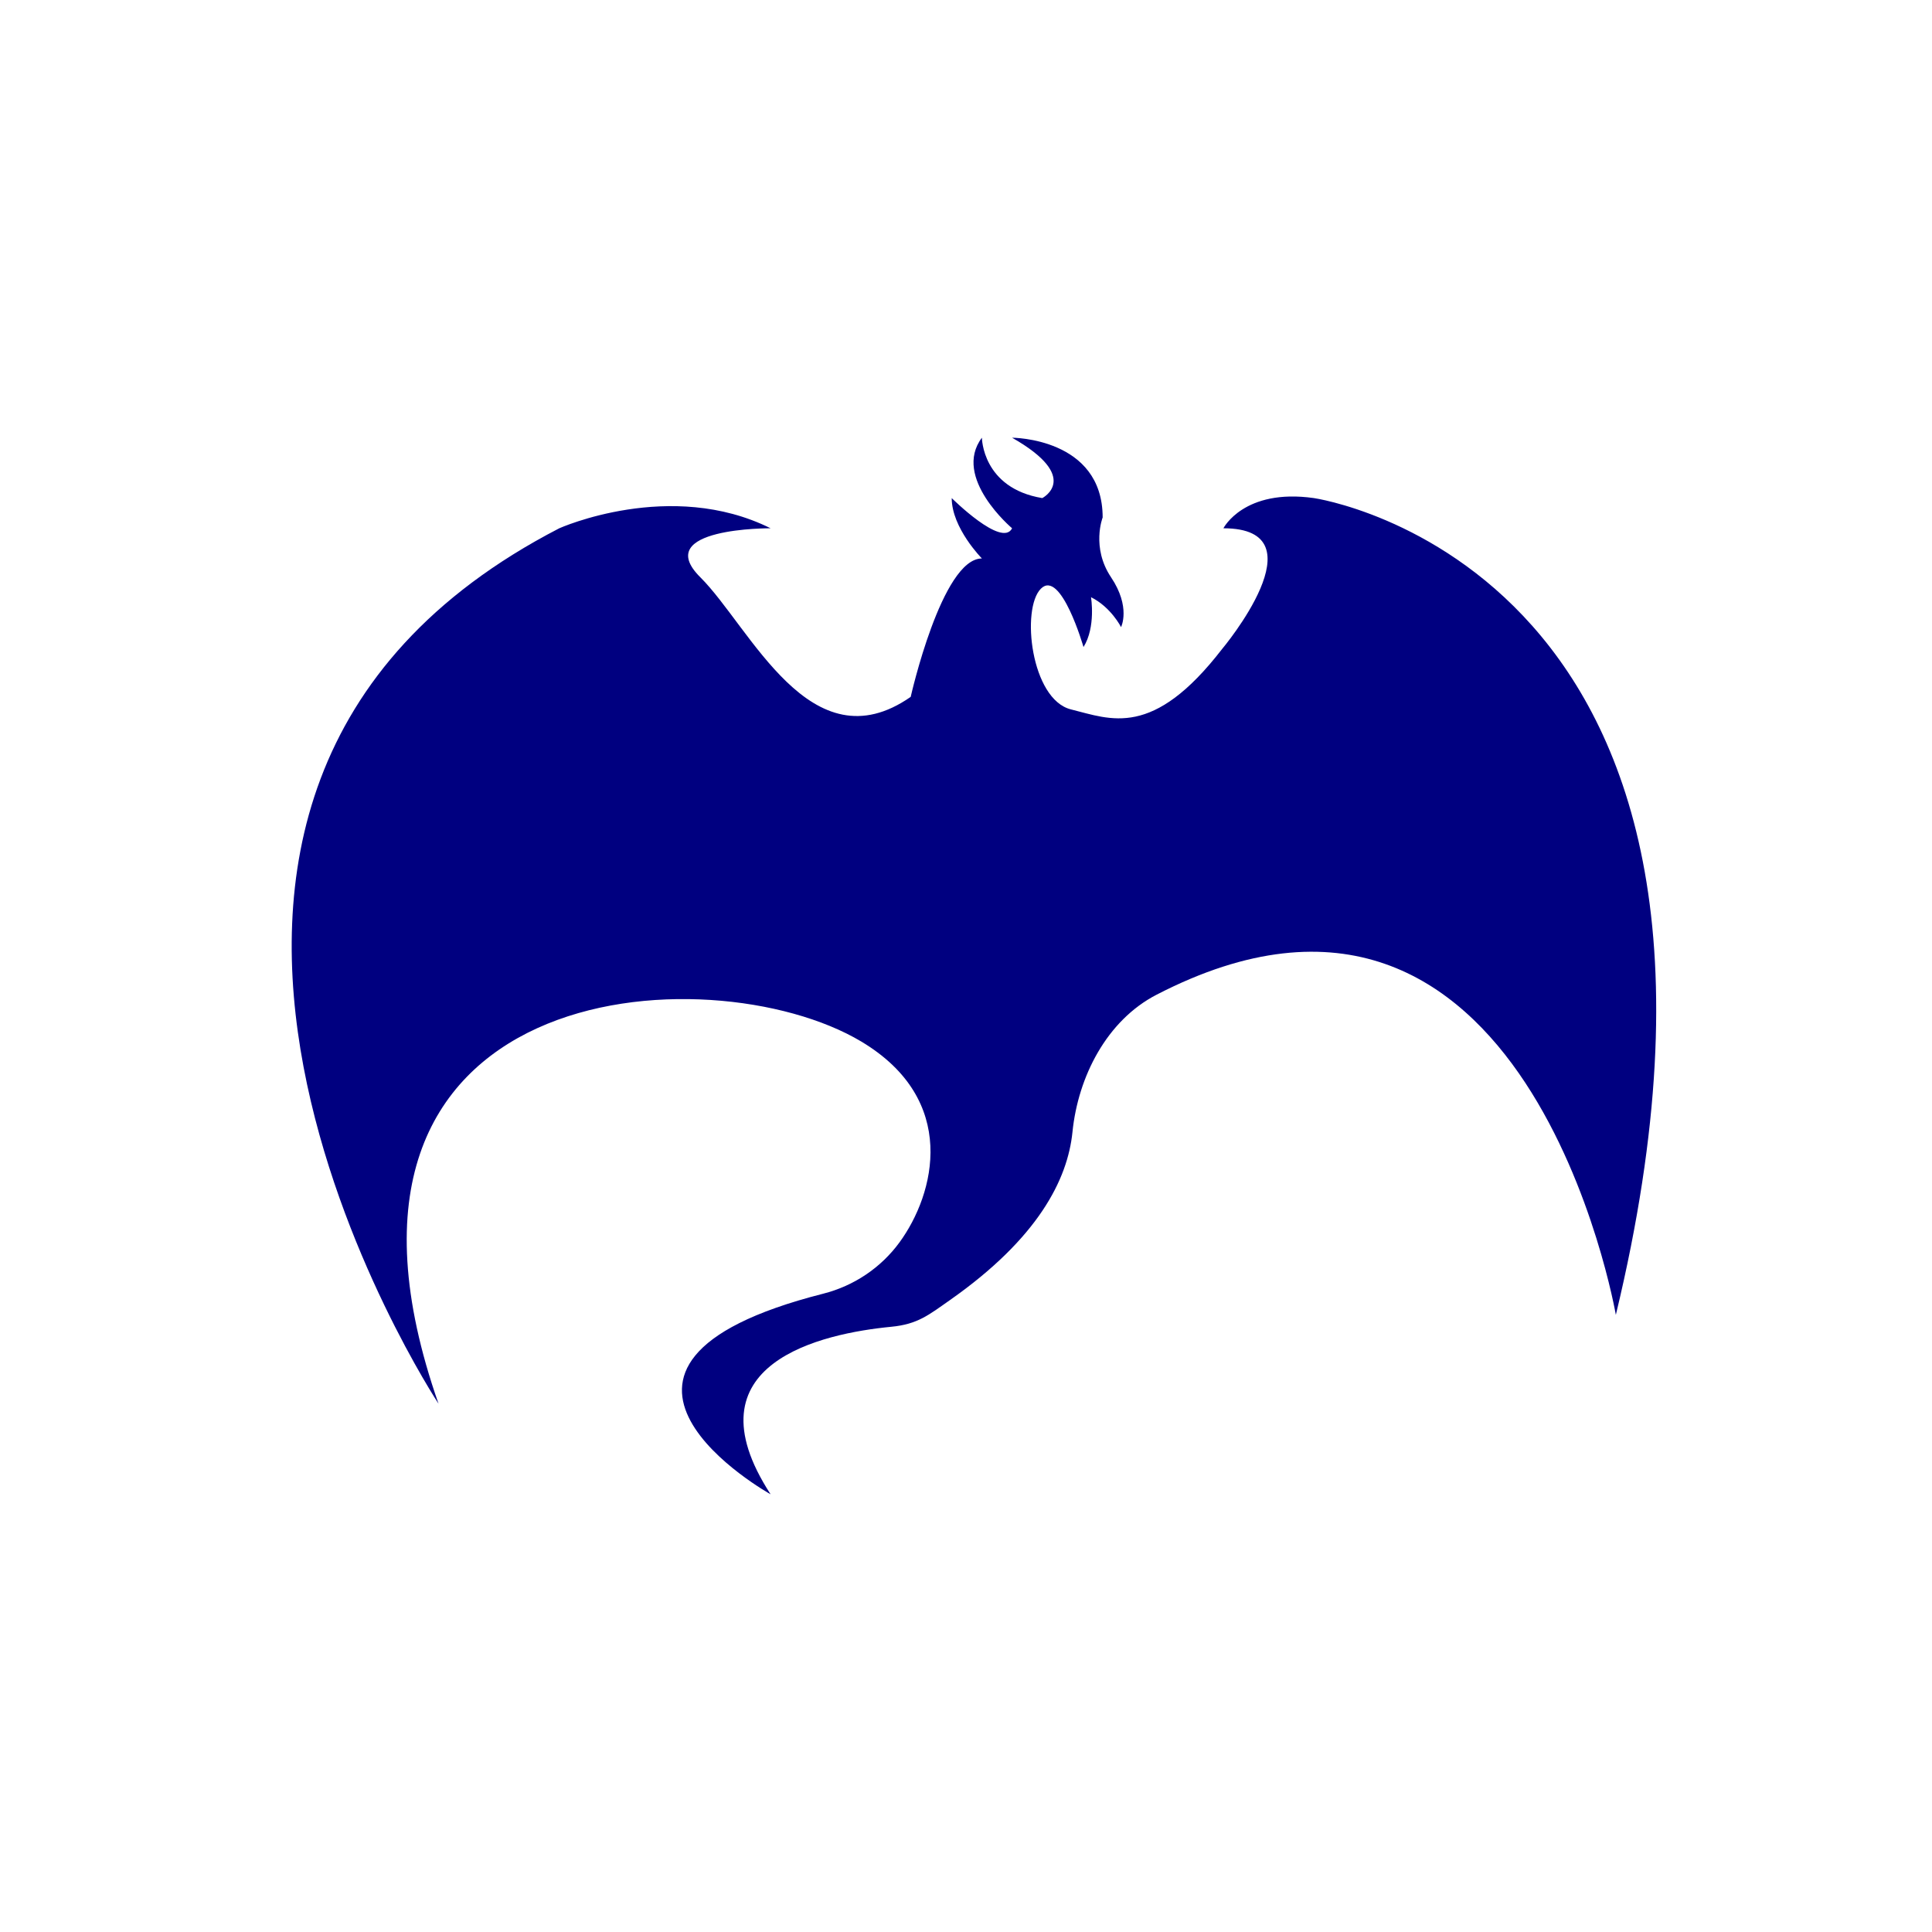
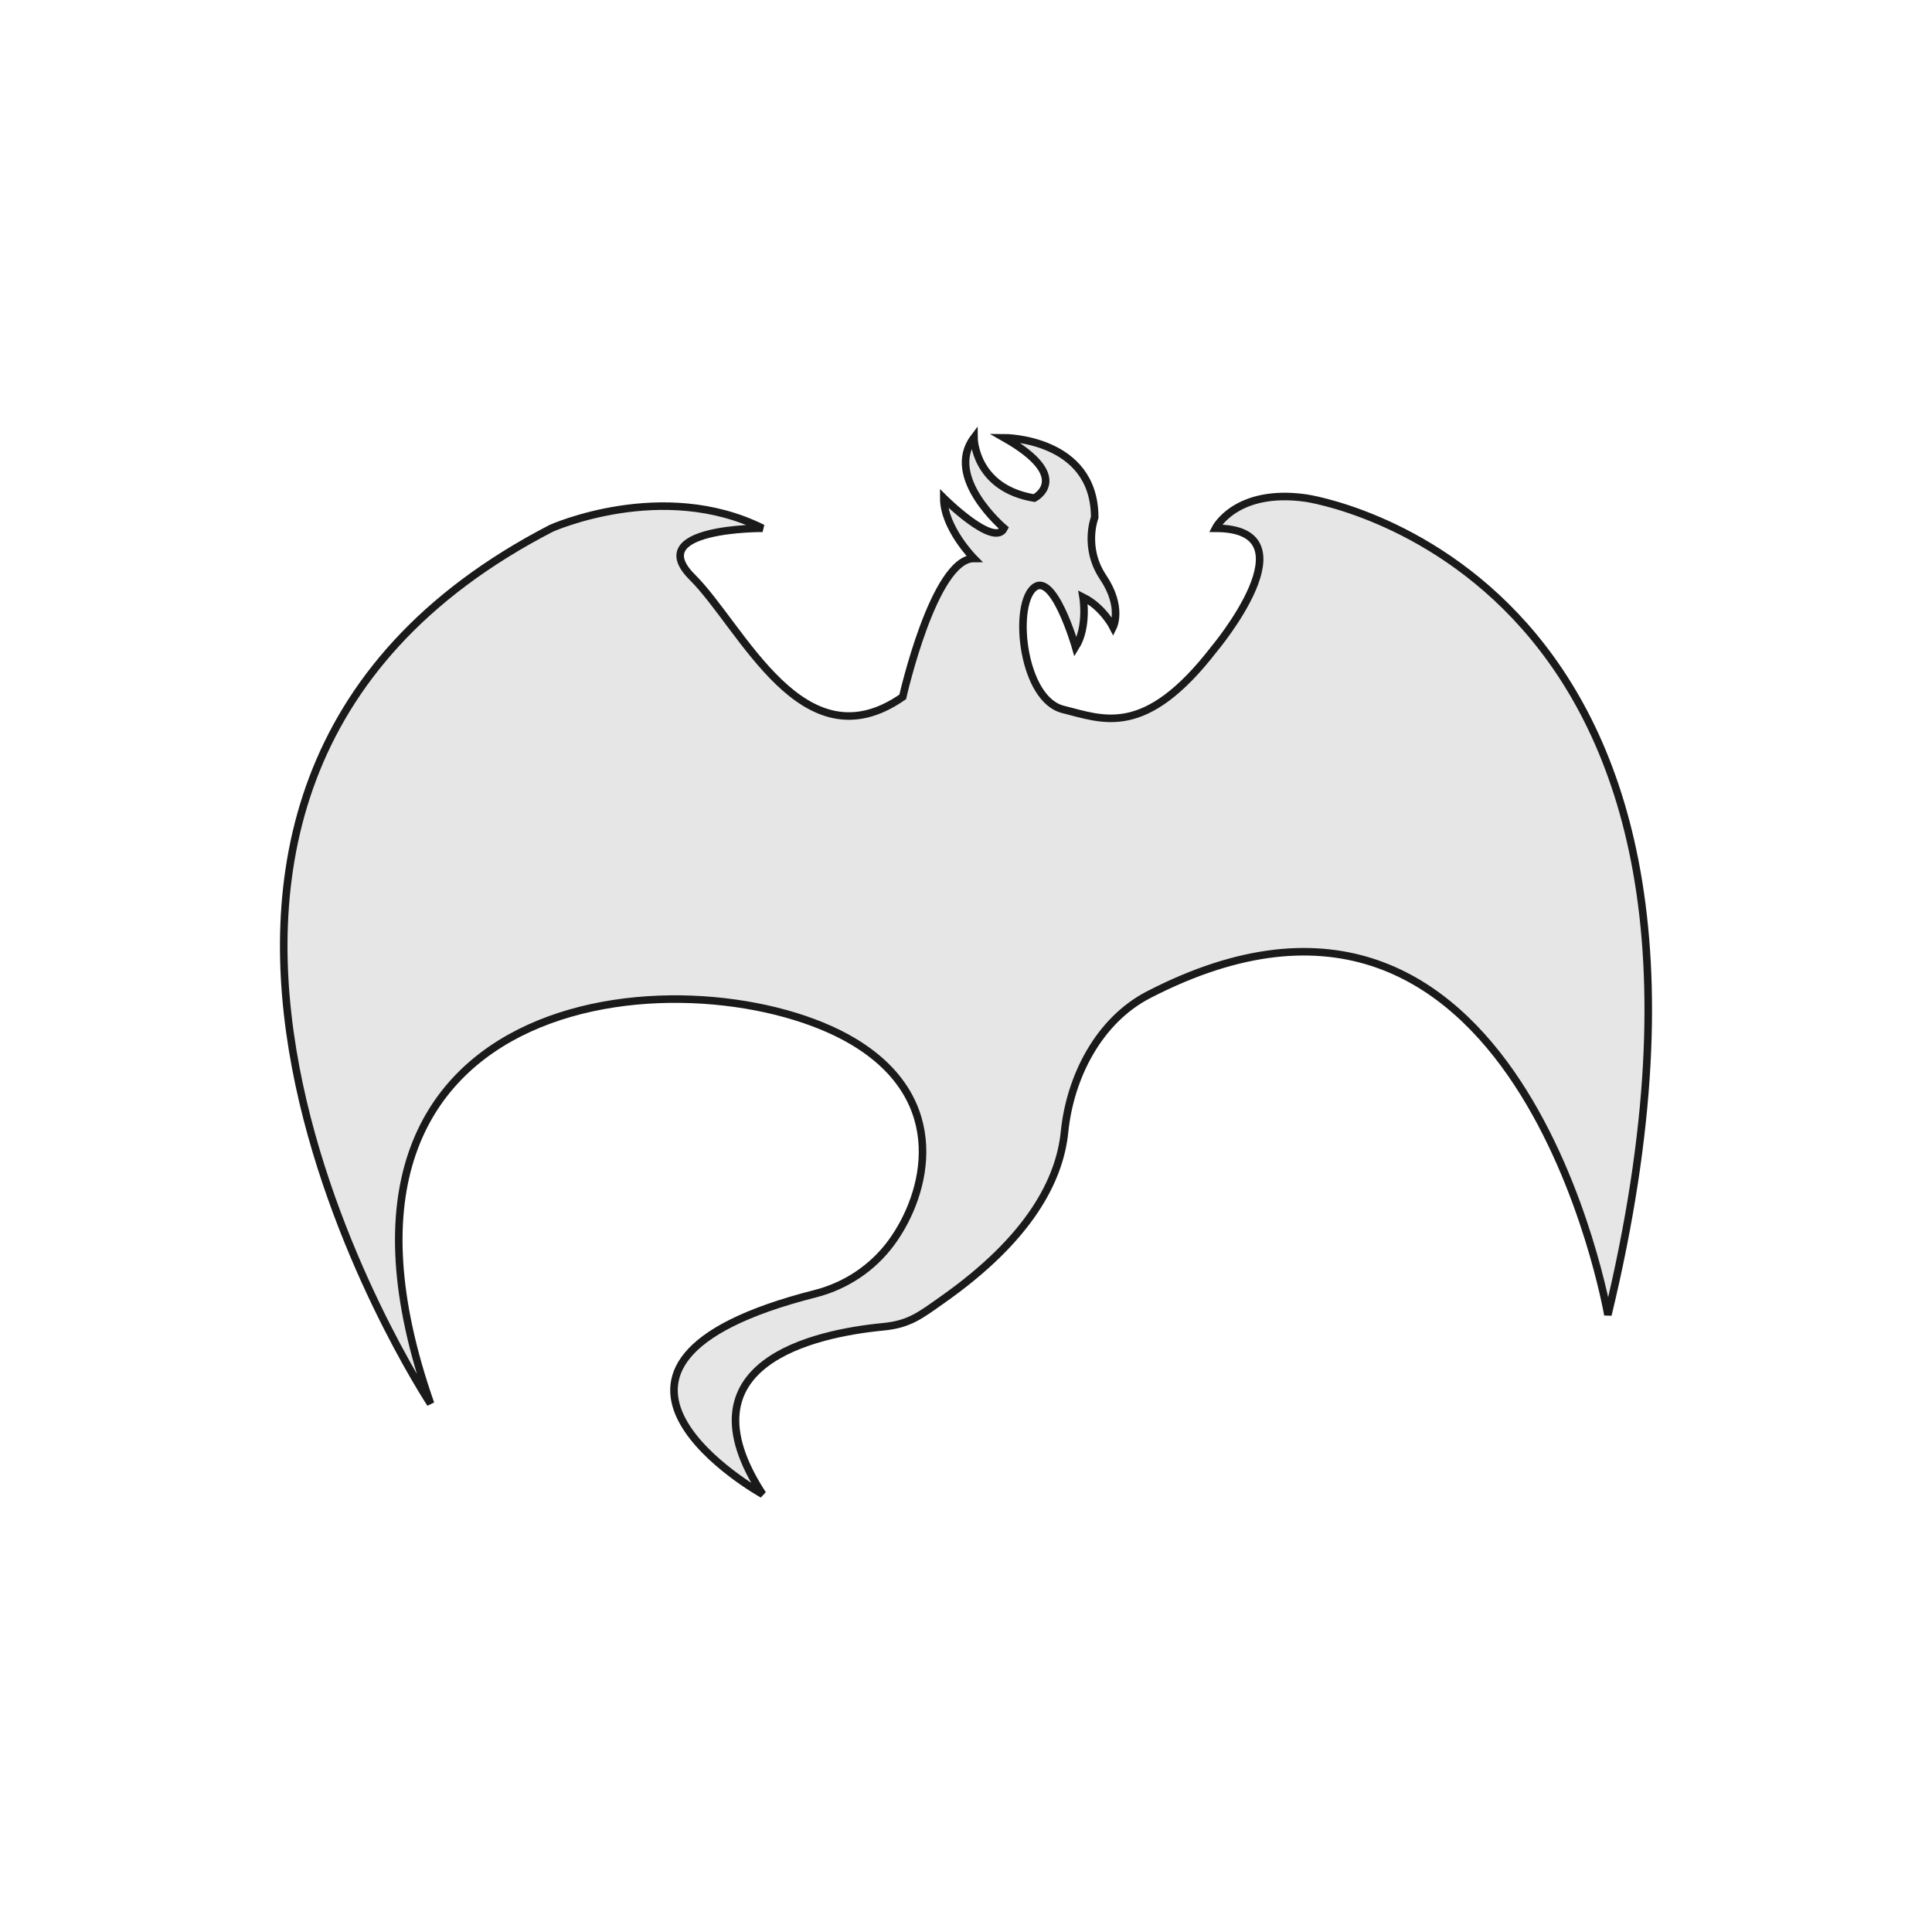
<svg xmlns="http://www.w3.org/2000/svg" viewBox="0 0 341.333 341.333" height="256" width="256" xml:space="preserve" id="svg2" version="1.1">
  <defs id="defs6">
    <clipPath id="clipPath18" clipPathUnits="userSpaceOnUse">
      <path id="path16" d="M 0,256 H 256 V 0 H 0 Z" />
    </clipPath>
    <clipPath id="clipPath26" clipPathUnits="userSpaceOnUse">
      <path id="path24" d="M 2.752,236 H 253.248 V 20 H 2.752 Z" />
    </clipPath>
    <clipPath id="clipPath46" clipPathUnits="userSpaceOnUse">
      <path id="path44" d="M 0,256 H 256 V 0 H 0 Z" />
    </clipPath>
  </defs>
-   <g id="g48" transform="matrix(1.333333,0,0,-1.333333,232.1432,88.00001)" style="fill:#000080">
-     <path d="m 0,0 c 0,0 63.894,-9.17 40,-108.227 0,0 -11.688,67.827 -60.858,42.422 -6.589,-3.404 -10.4,-10.844 -11.142,-18.195 -0.641,-6.337 -4.61,-14.103 -16.204,-22.246 -2.86,-2.009 -4.311,-3.22 -7.796,-3.557 -9.114,-0.881 -27.316,-4.796 -16,-22.197 0,0 -30.601,17.036 6.975,26.58 4.066,1.033 7.647,3.433 10.114,6.811 4.681,6.408 7.897,18.856 -5.089,26.609 -19.912,11.887 -75.912,8.792 -56,-48 0,0 -53.026,80.34 16,116 0,0 14.726,6.604 28,0 0,0 -15.949,0.113 -9.312,-6.491 6.637,-6.603 14.602,-25.094 27.876,-15.849 0,0 4.126,18.34 9.436,18.34 0,0 -4,4.038 -4,8 0,0 6.672,-6.642 8,-4 0,0 -7.982,6.717 -4,12 0,0 0.035,-6.679 8,-8 0,0 5.292,2.717 -4,8 0,0 12,0 12,-10.566 0,0 -1.543,-3.962 1.112,-7.925 2.655,-3.962 1.327,-6.603 1.327,-6.603 0,0 -1.327,2.641 -3.982,3.962 0,0 0.664,-3.962 -0.995,-6.604 0,0 -2.987,10.378 -5.642,7.736 -2.655,-2.642 -1.327,-14.679 3.983,-16 5.309,-1.321 10.84,-3.887 20.021,8 0,0 13.449,16 0.176,16 0,0 2.708,5.321 12,4" style="fill:#000080;fill-opacity:1;fill-rule:nonzero;stroke:none" id="path50" />
+   <g id="g48" transform="matrix(1.333333,0,0,-1.333333,230.738,88)" style="font-variant-east_asian:normal;opacity:1;vector-effect:none;fill:#e6e6e6;fill-opacity:1;stroke:#1a1a1a;stroke-width:1;stroke-linecap:butt;stroke-linejoin:miter;stroke-miterlimit:4;stroke-dasharray:none;stroke-dashoffset:0;stroke-opacity:1">
+     <path d="m 0,0 c 0,0 63.894,-9.17 40,-108.227 0,0 -11.688,67.827 -60.858,42.422 -6.589,-3.404 -10.4,-10.844 -11.142,-18.195 -0.641,-6.337 -4.61,-14.103 -16.204,-22.246 -2.86,-2.009 -4.311,-3.22 -7.796,-3.557 -9.114,-0.881 -27.316,-4.796 -16,-22.197 0,0 -30.601,17.036 6.975,26.58 4.066,1.033 7.647,3.433 10.114,6.811 4.681,6.408 7.897,18.856 -5.089,26.609 -19.912,11.887 -75.912,8.792 -56,-48 0,0 -53.026,80.34 16,116 0,0 14.726,6.604 28,0 0,0 -15.949,0.113 -9.312,-6.491 6.637,-6.603 14.602,-25.094 27.876,-15.849 0,0 4.126,18.34 9.436,18.34 0,0 -4,4.038 -4,8 0,0 6.672,-6.642 8,-4 0,0 -7.982,6.717 -4,12 0,0 0.035,-6.679 8,-8 0,0 5.292,2.717 -4,8 0,0 12,0 12,-10.566 0,0 -1.543,-3.962 1.112,-7.925 2.655,-3.962 1.327,-6.603 1.327,-6.603 0,0 -1.327,2.641 -3.982,3.962 0,0 0.664,-3.962 -0.995,-6.604 0,0 -2.987,10.378 -5.642,7.736 -2.655,-2.642 -1.327,-14.679 3.983,-16 5.309,-1.321 10.84,-3.887 20.021,8 0,0 13.449,16 0.176,16 0,0 2.708,5.321 12,4" style="fill:#e6e6e6;fill-opacity:1;fill-rule:nonzero;stroke:#1a1a1a;font-variant-east_asian:normal;vector-effect:none;stroke-width:1;stroke-linecap:butt;stroke-linejoin:miter;stroke-miterlimit:4;stroke-dasharray:none;stroke-dashoffset:0;stroke-opacity:1" id="path50" />
  </g>
</svg>
